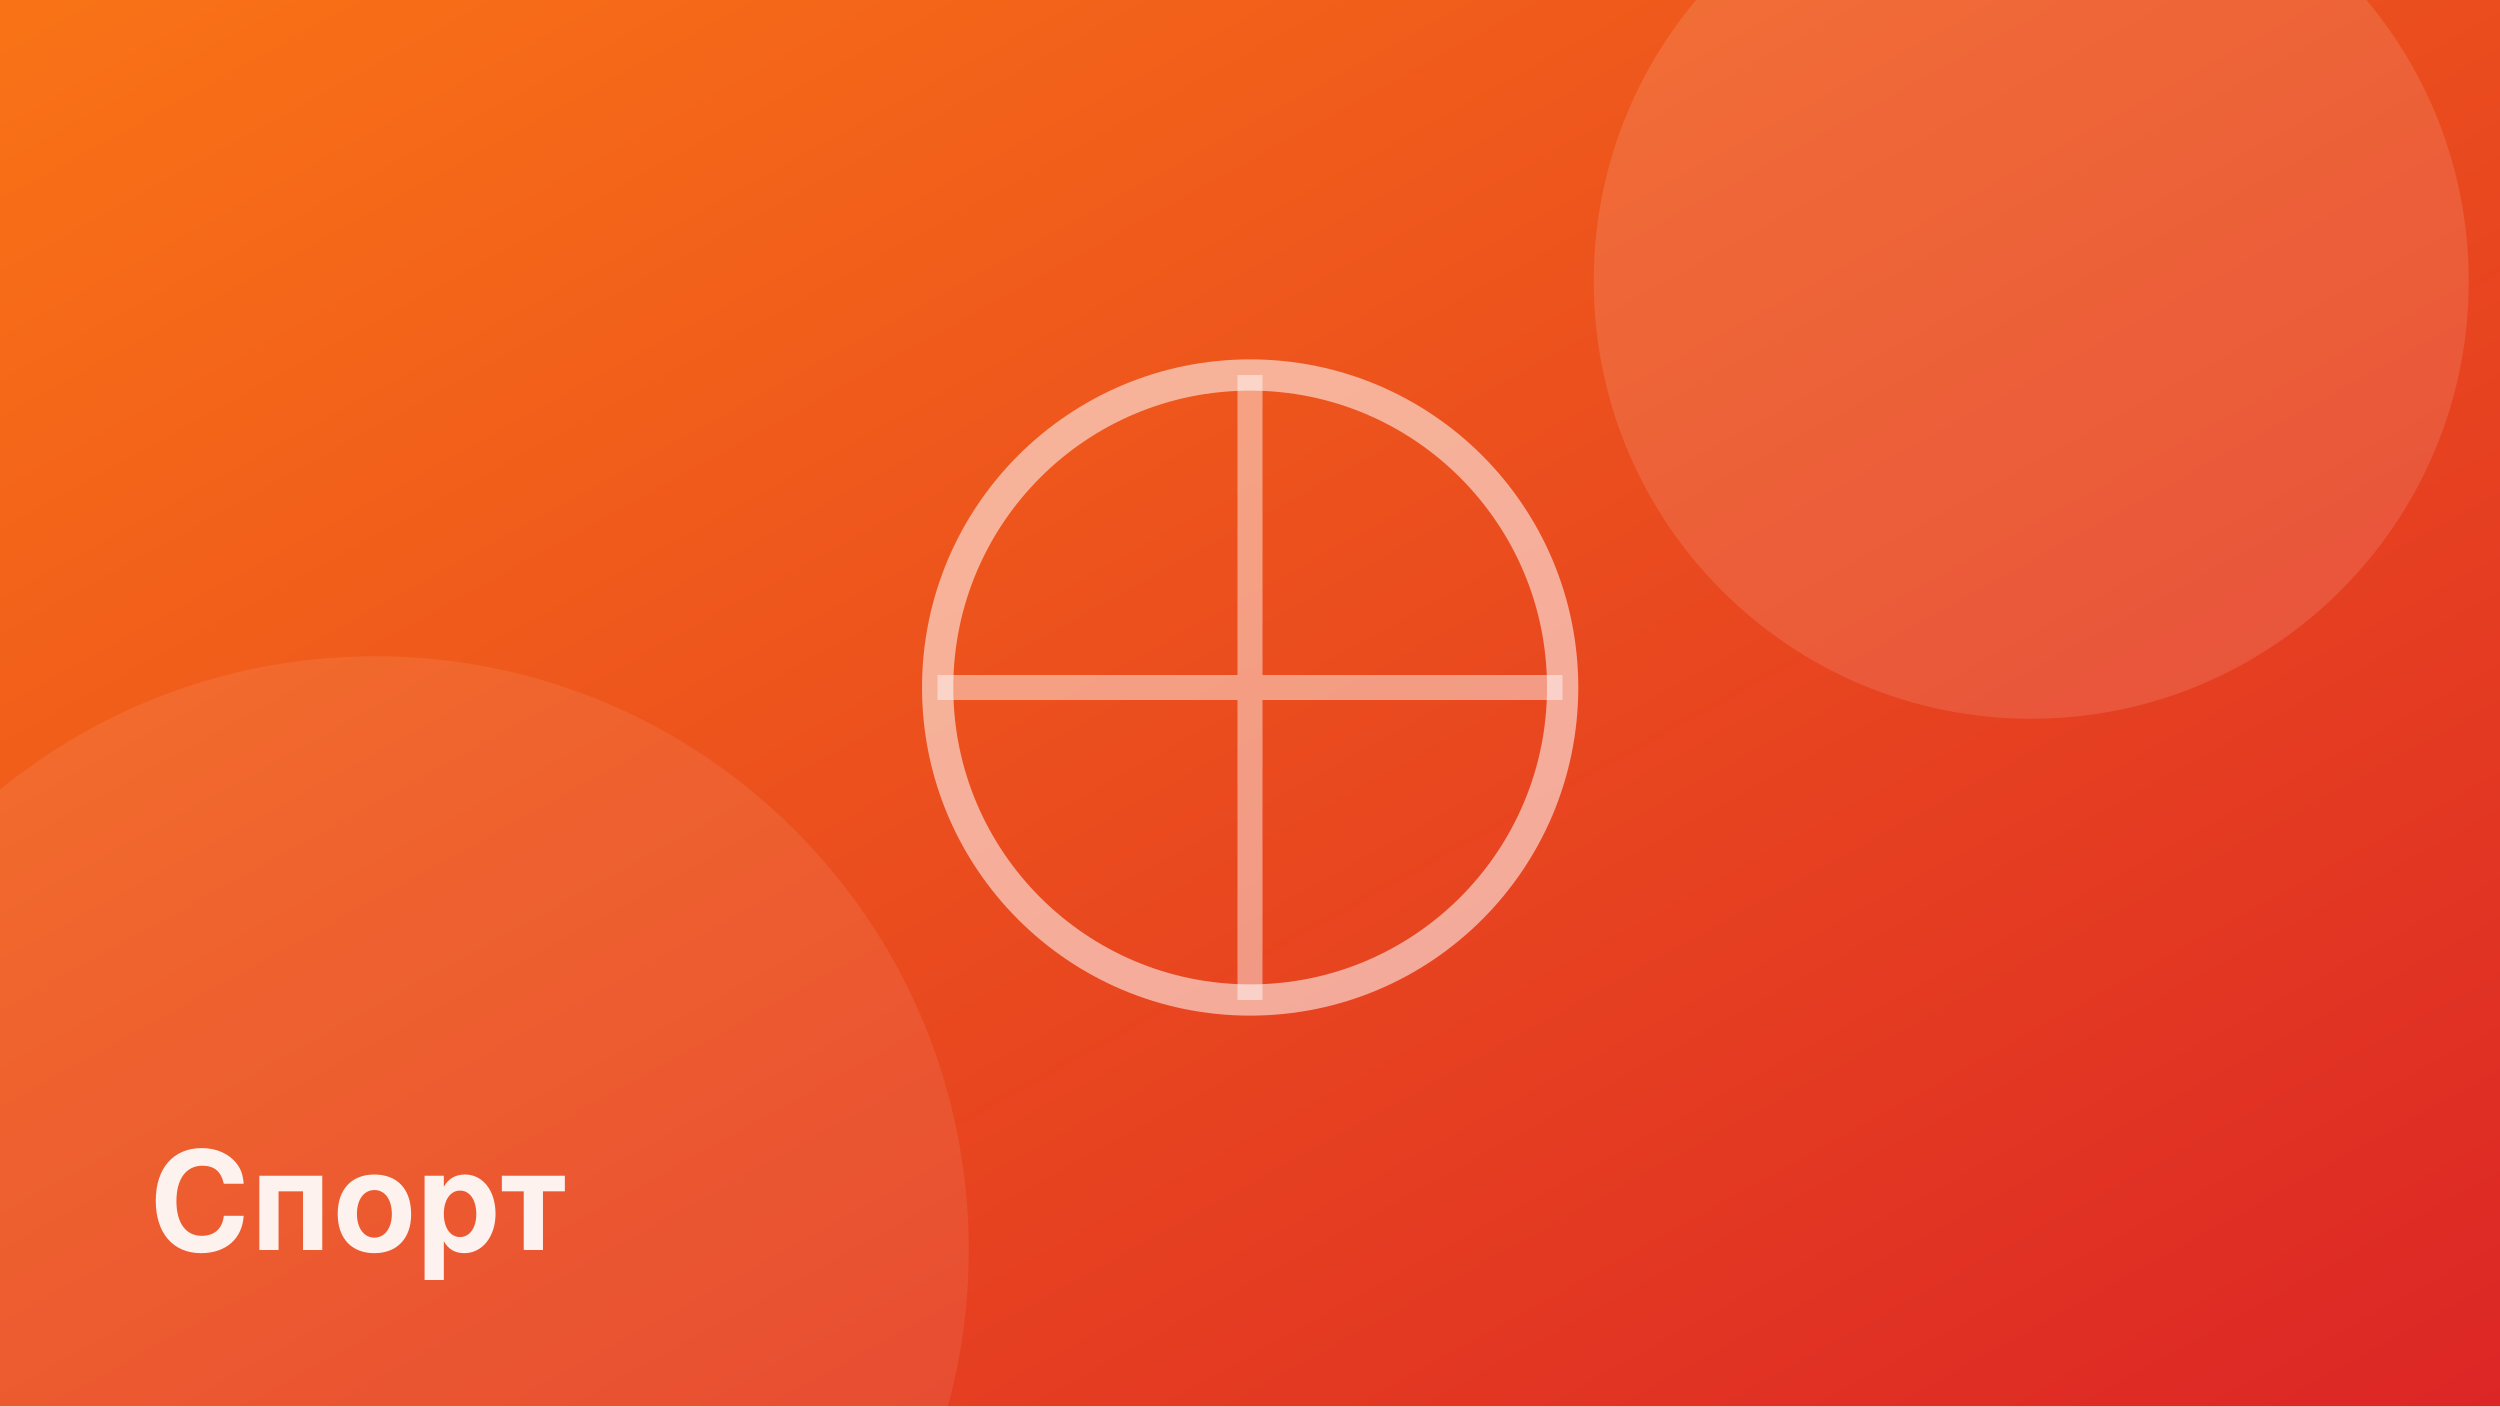
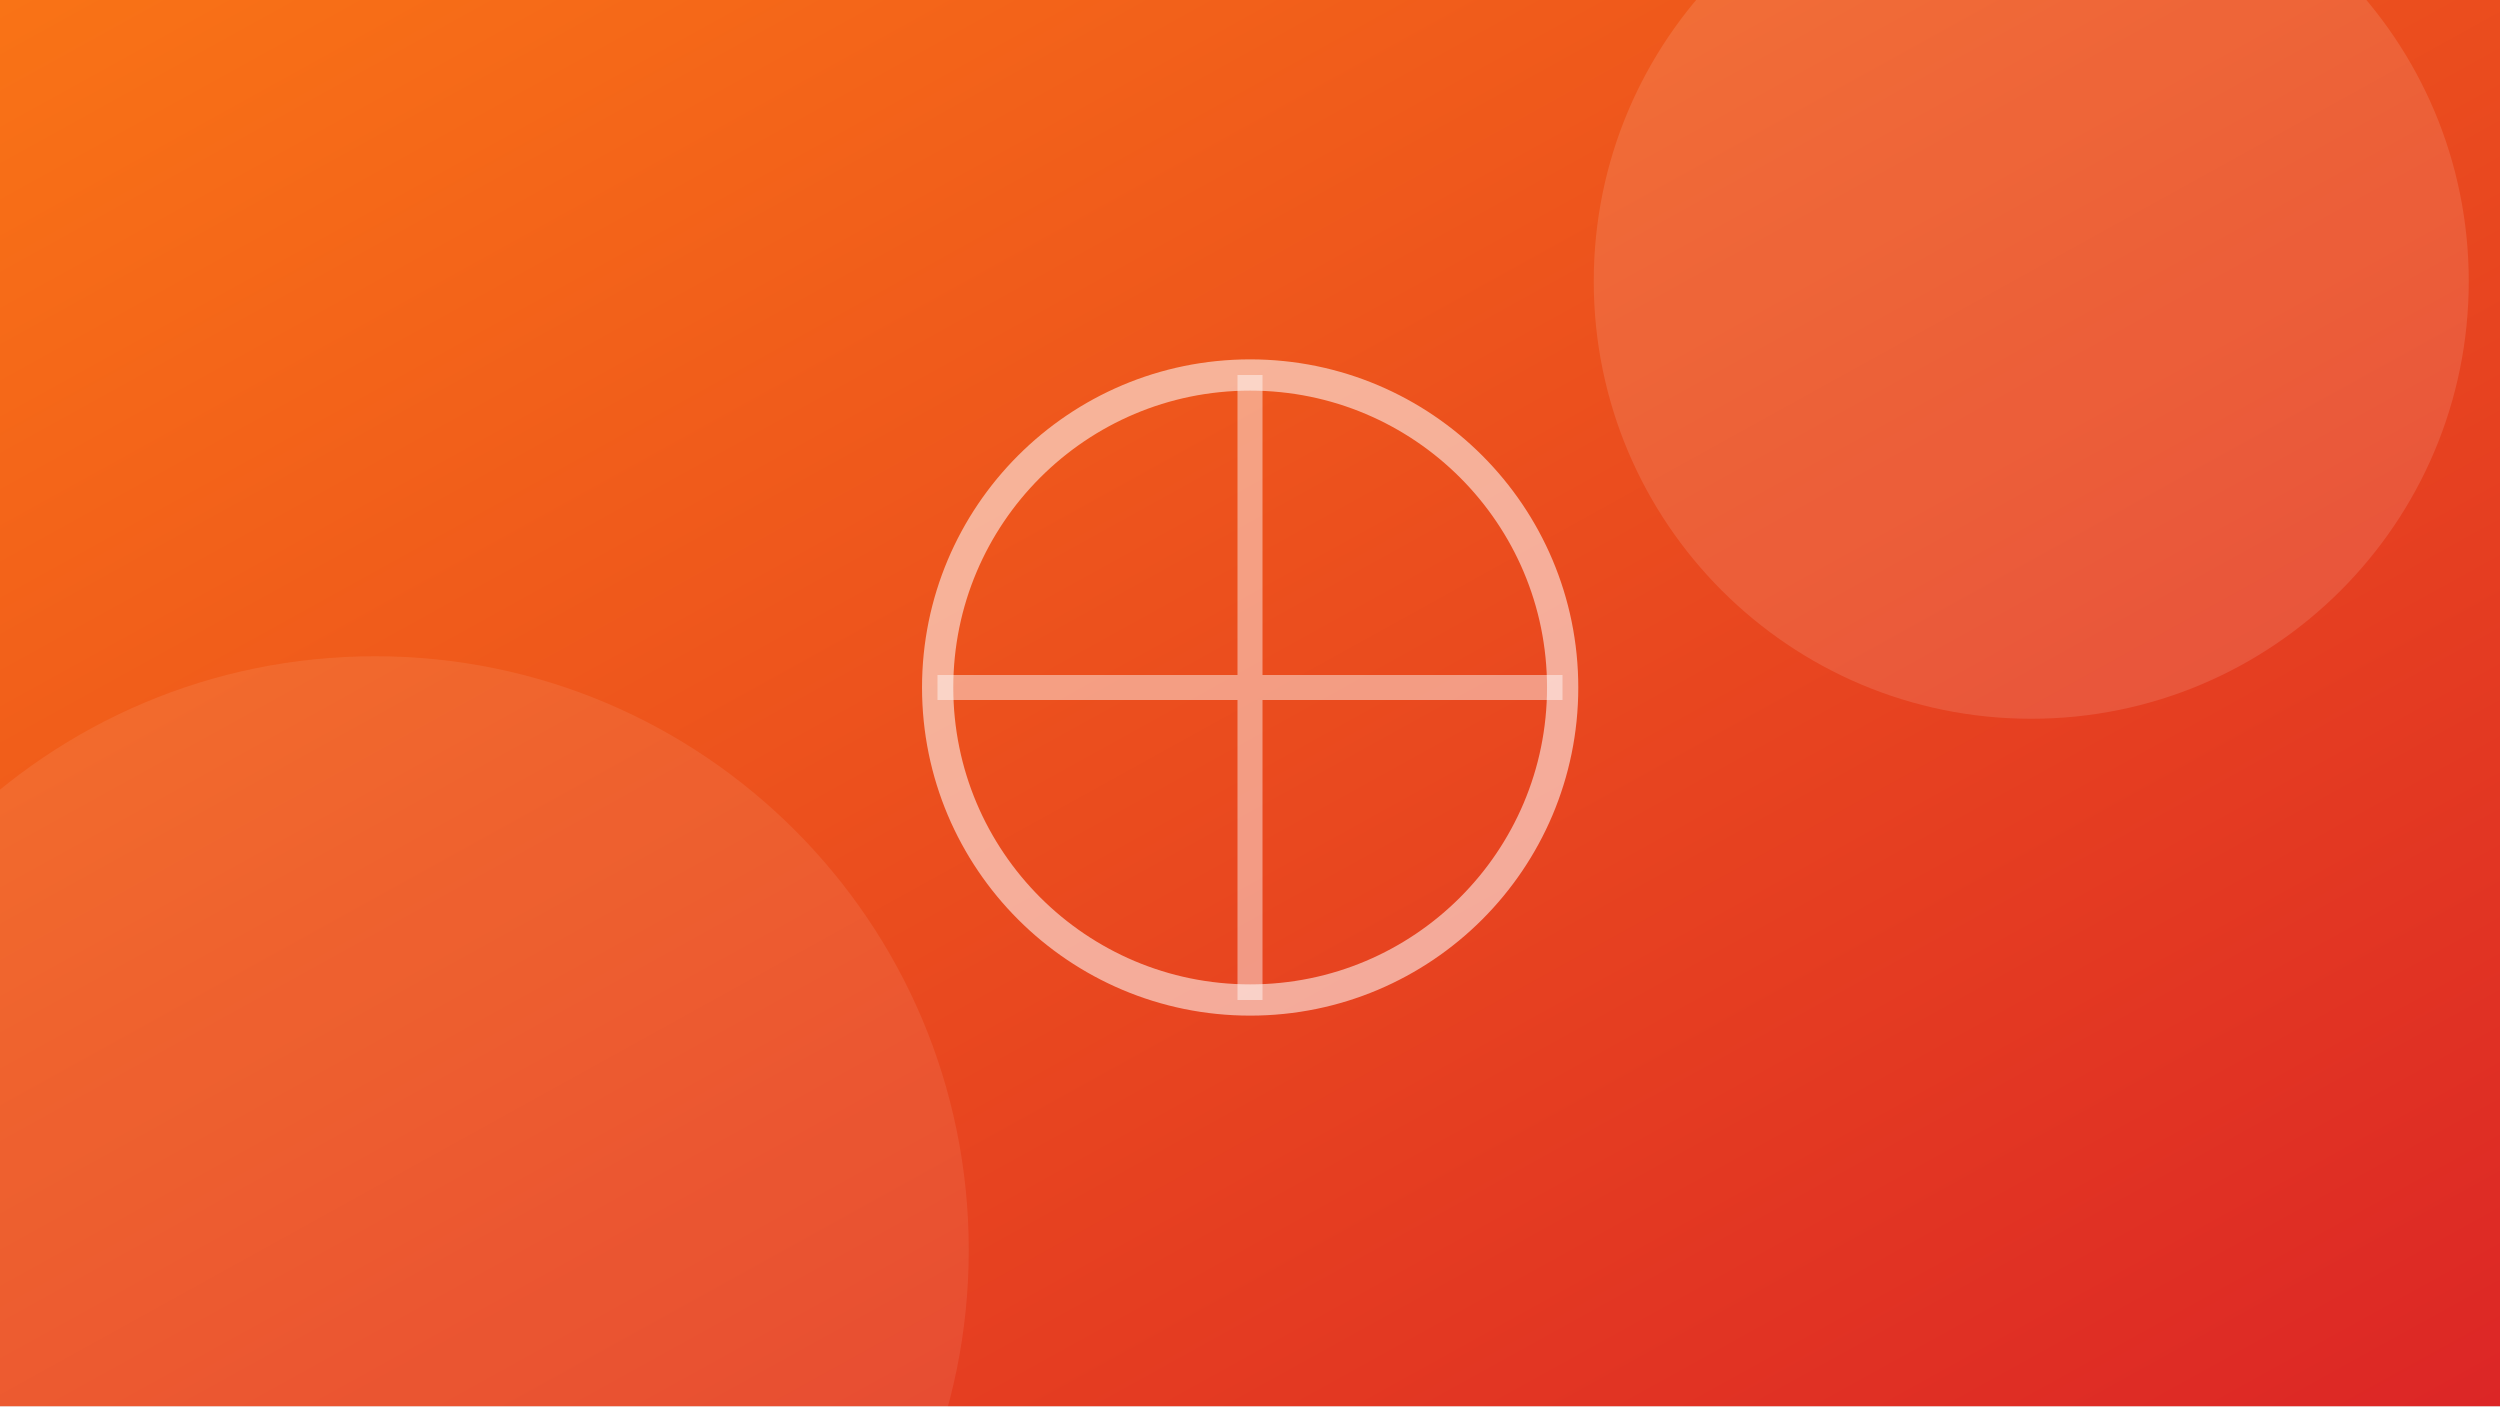
<svg xmlns="http://www.w3.org/2000/svg" width="800" height="450" viewBox="0 0 800 450">
  <defs>
    <linearGradient id="g" x1="0" y1="0" x2="1" y2="1">
      <stop offset="0" stop-color="#f97316" />
      <stop offset="1" stop-color="#dc2626" />
    </linearGradient>
  </defs>
  <rect width="800" height="450" fill="url(#g)" />
  <circle cx="650" cy="90" r="140" fill="#fff" opacity=".12" />
  <circle cx="120" cy="400" r="190" fill="#fff" opacity=".08" />
  <path d="M400 120a100 100 0 1 0 .1 0z" fill="none" stroke="#fff" stroke-width="10" opacity=".55" />
  <path d="M300 220h200M400 120v200" stroke="#fff" stroke-width="8" opacity=".45" />
-   <text x="48" y="400" font-family="Segoe UI, Helvetica, Arial, sans-serif" font-size="44" font-weight="700" fill="#fff" opacity=".92">Спорт</text>
</svg>
